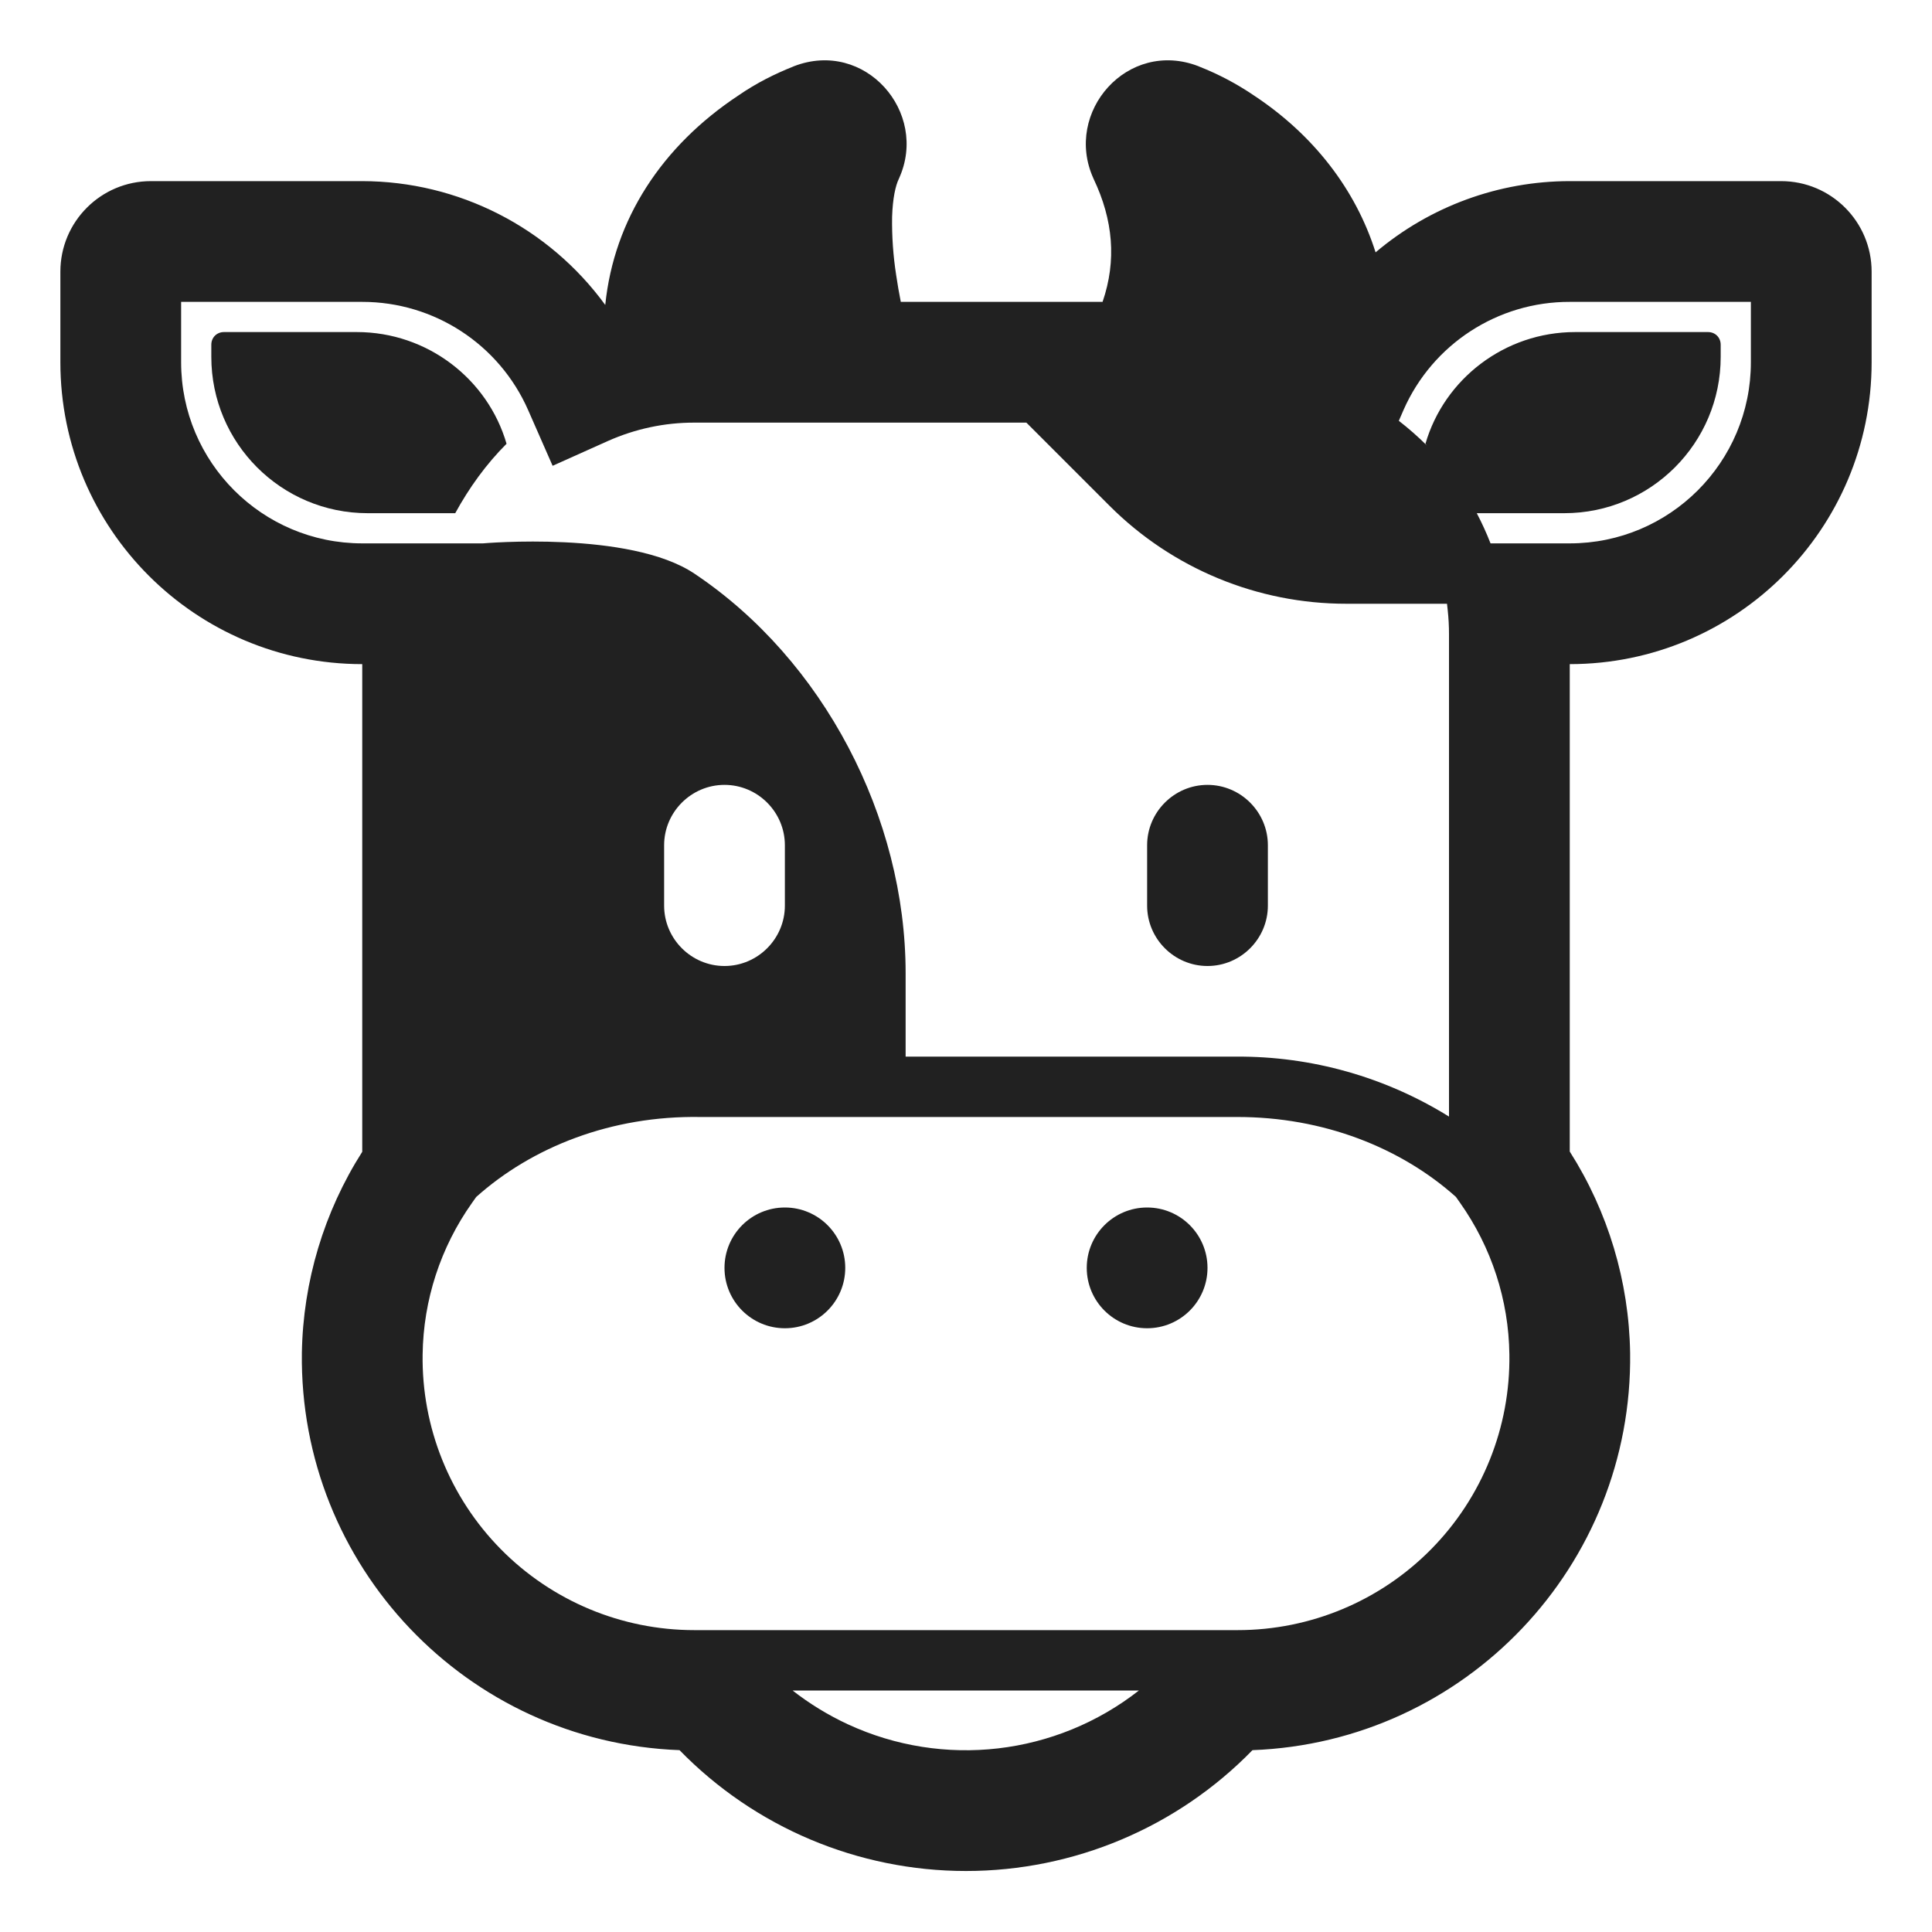
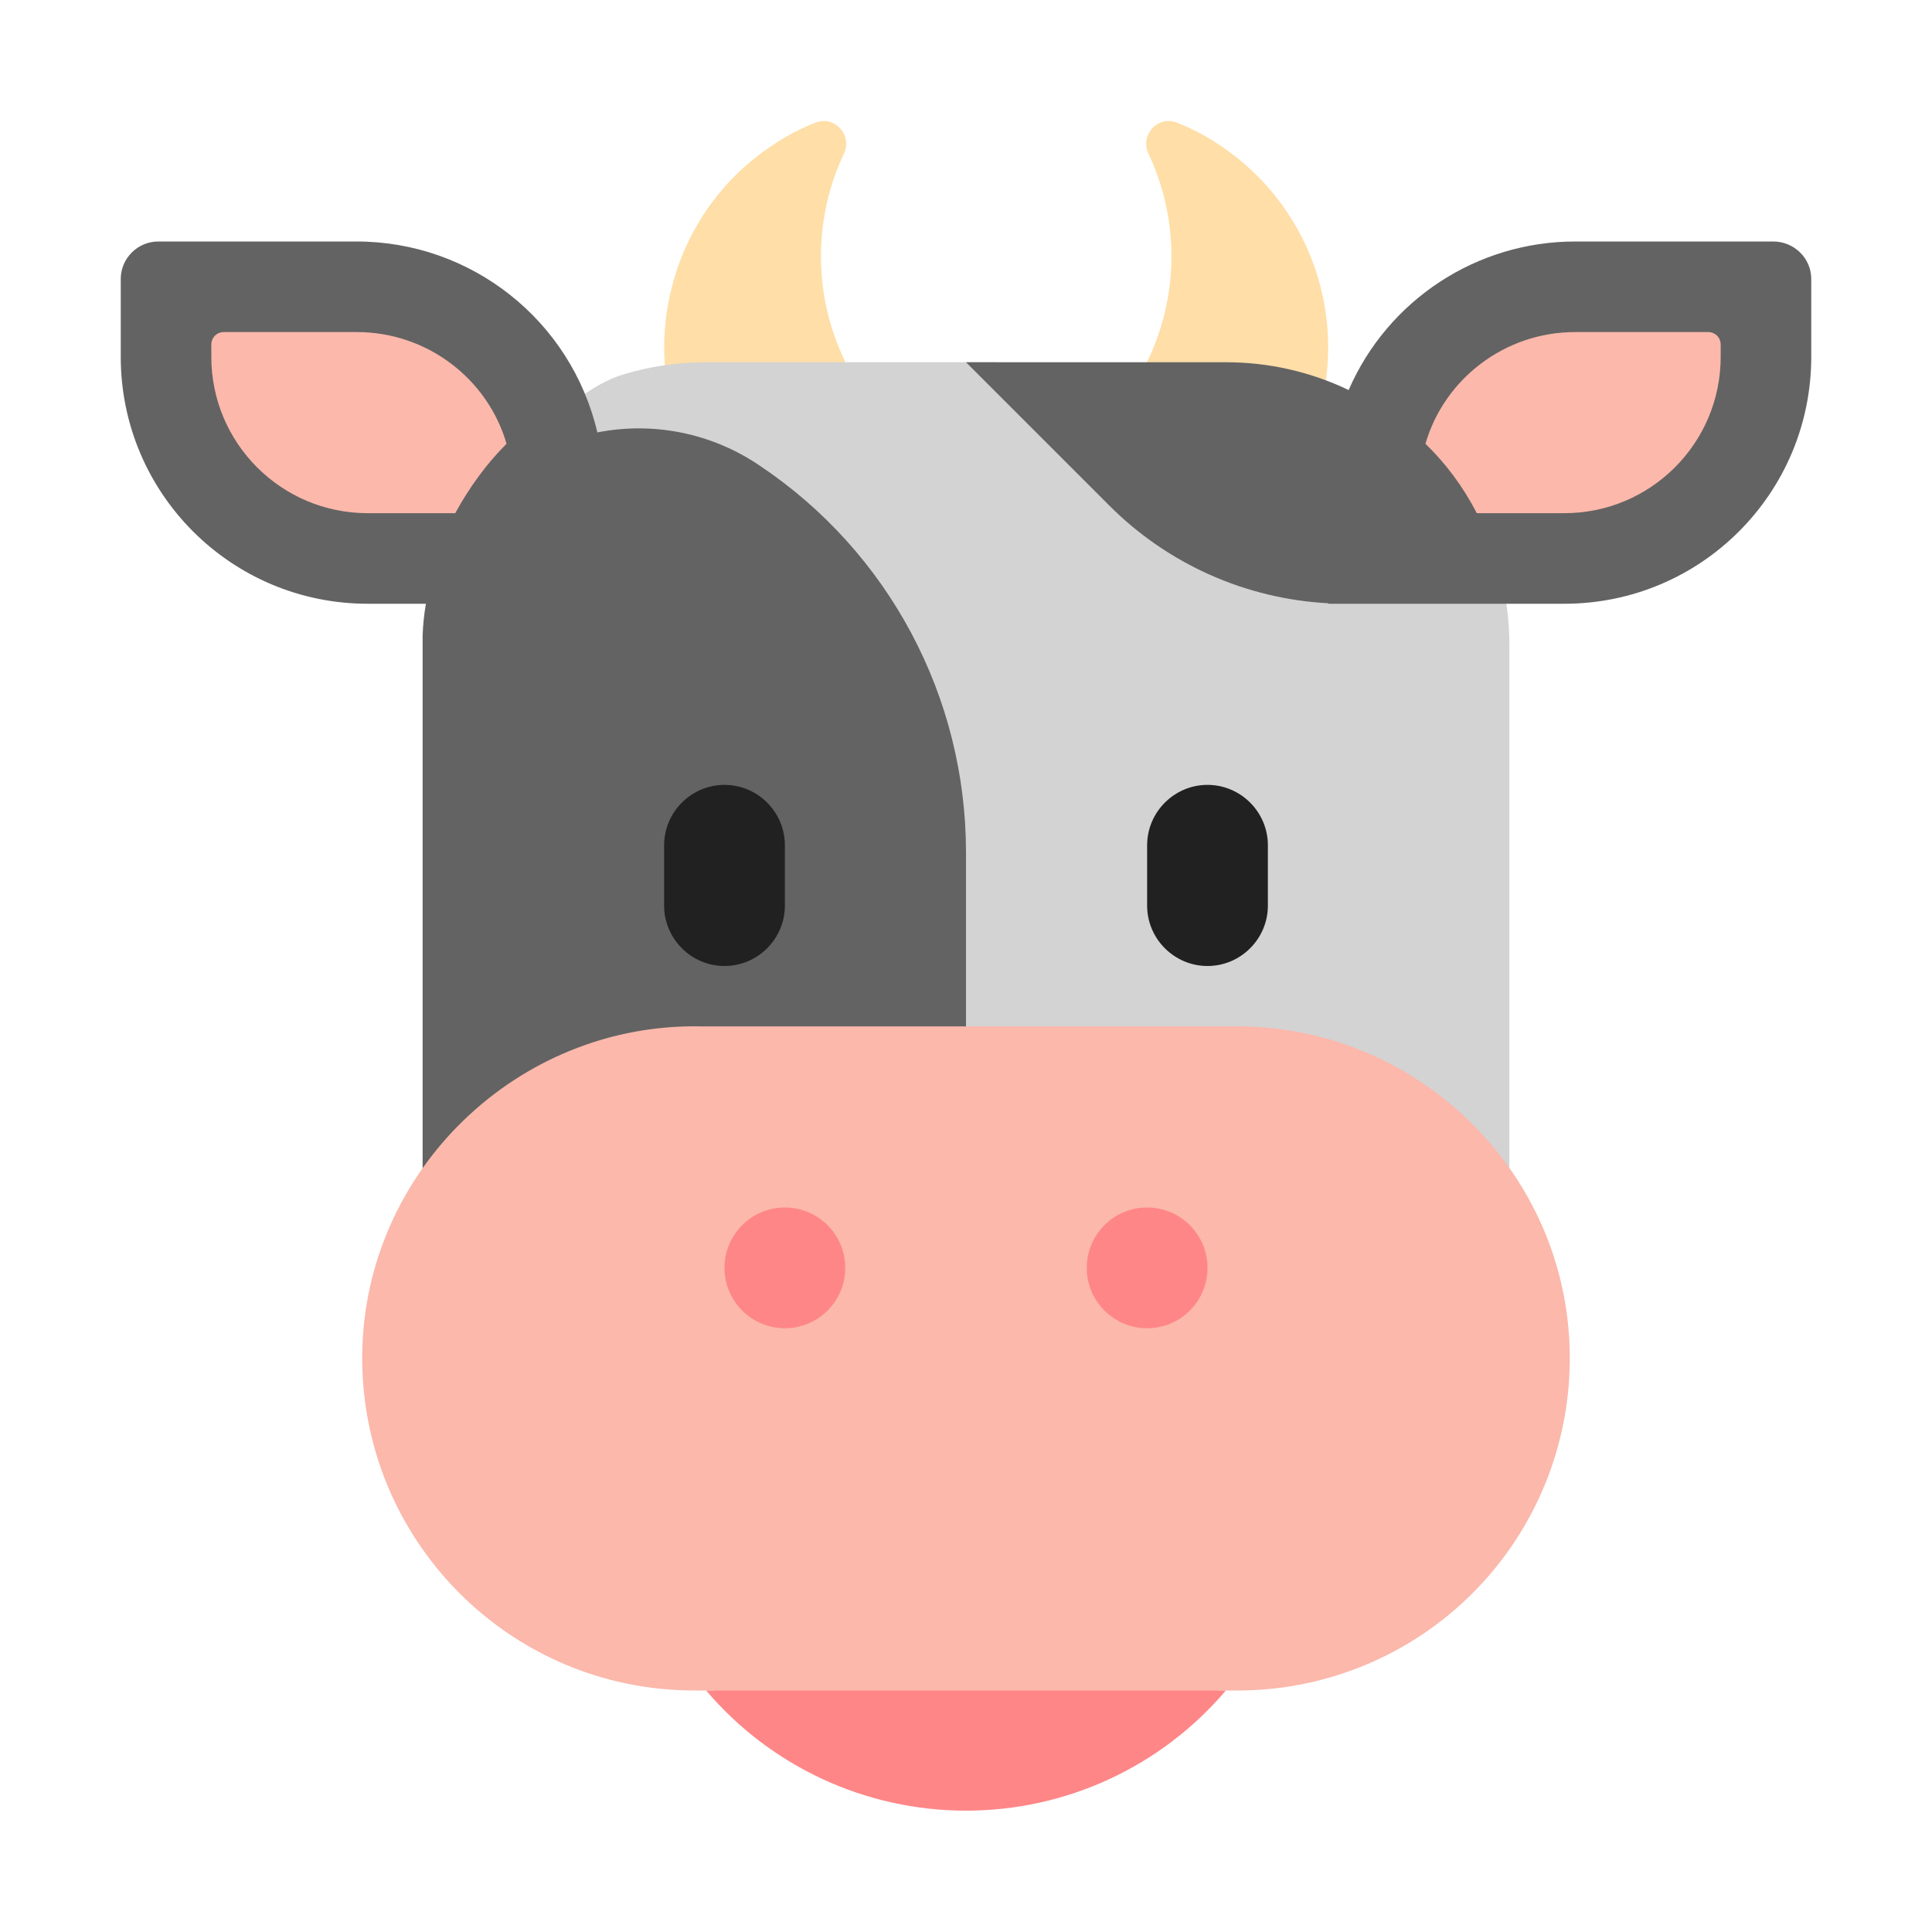
<svg xmlns="http://www.w3.org/2000/svg" fill="none" viewBox="0 0 32 32">
-   <path fill="#212121" d="M20 16c.55 0 1-.45 1-1v-1c0-.55-.45-1-1-1s-1 .45-1 1v1c0 .55.45 1 1 1M5.91 5.5c1.17 0 2.17.78 2.48 1.85-.34.34-.62.73-.85 1.15H6.09A2.59 2.59 0 0 1 3.5 5.91v-.2c0-.12.09-.21.21-.21zM14 21a1 1 0 1 1-2 0 1 1 0 0 1 2 0M19 22a1 1 0 1 0 0-2 1 1 0 0 0 0 2" />
-   <path fill="#212121" d="m13.149 1.097-.01.005c-.299.119-.606.27-.91.48-1.262.835-2.06 2.048-2.204 3.469A4.99 4.99 0 0 0 6 3H2.5A1.5 1.5 0 0 0 1 4.5V6a5 5 0 0 0 5 5v8.077a6.4 6.4 0 0 0-1 3.33 6.5 6.5 0 0 0 6.255 6.581 6.625 6.625 0 0 0 9.49 0A6.5 6.5 0 0 0 27 22.407a6.4 6.4 0 0 0-1-3.334V11a5 5 0 0 0 5-5V4.5A1.5 1.5 0 0 0 29.5 3H26a4.98 4.98 0 0 0-3.216 1.18c-.329-1.04-1.026-1.945-2.014-2.598a4.6 4.6 0 0 0-.909-.48l-.01-.005c-1.177-.455-2.236.761-1.742 1.855l.003.008.004.008c.318.67.383 1.343.146 2.032H14.92a9 9 0 0 1-.077-.446 5.7 5.7 0 0 1-.067-.963c.01-.313.058-.515.109-.623l.004-.008.003-.008c.494-1.094-.565-2.31-1.742-1.855M11.5 7H17l1.38 1.38A5.54 5.54 0 0 0 22.3 10h1.667l.012.11q.021.195.021.39v7.994a6.6 6.6 0 0 0-3.52-.993H15V16.12c0-2.58-1.36-5.19-3.5-6.62C10.432 8.785 8 9 8 9H6a3 3 0 0 1-3-3V5h3a3 3 0 0 1 2.748 1.793l.405.922.919-.412c.45-.2.936-.304 1.428-.303m0 20A4.5 4.5 0 0 1 7 22.433c.012-.9.297-1.774.817-2.508l.07-.099c.926-.828 2.24-1.35 3.714-1.325h8.88c1.442-.004 2.725.512 3.633 1.323l.069.098c.52.735.806 1.61.817 2.511A4.5 4.5 0 0 1 20.5 27zm1.628 1h5.736a4.65 4.65 0 0 1-4.82.56 4.7 4.7 0 0 1-.916-.56M26 9h-1.312a5 5 0 0 0-.228-.5h1.45a2.59 2.59 0 0 0 2.59-2.59v-.2c0-.12-.09-.21-.21-.21h-2.2c-1.17 0-2.17.78-2.48 1.85q.014.014.024.029a5 5 0 0 0-.465-.409l.078-.18A3 3 0 0 1 26 5h3v1a3 3 0 0 1-3 3m-15 6v-1c0-.55.45-1 1-1s1 .45 1 1v1c0 .55-.45 1-1 1s-1-.45-1-1" />
+   <path fill="#ffdea7" d="M13.98 2.54a3.992 3.992 0 0 0 2.52 5.546 3.992 3.992 0 0 0 2.52-5.546c-.14-.31.16-.63.47-.51.25.1.49.22.72.38a4.01 4.01 0 0 1 1.34 5.18 3.993 3.993 0 0 1-5.05 1.855 3.993 3.993 0 0 1-5.05-1.855c-.94-1.8-.36-4.06 1.34-5.18.23-.16.47-.28.72-.38.31-.12.61.2.47.51" />
+   <path fill="#d3d3d3" d="m20.5 7.5-4-1.5h-4.81c-.47 0-.93.07-1.36.2-.48.14-1.2.64-1.33 1.2v15.07h16V10.69q0-.448-.081-.873z" />
+   <path fill="#636363" d="M6.09 10h.965q-.046.257-.055.53v9.64l9-1.54v-4.51c0-2.58-1.28-4.98-3.42-6.41a3.56 3.56 0 0 0-2.686-.548A4.094 4.094 0 0 0 5.9 4H2.62c-.34 0-.62.28-.62.62v1.29C2 8.17 3.83 10 6.09 10M22 10h3.91C28.17 10 30 8.17 30 5.91V4.62c0-.34-.28-.62-.63-.62h-3.28a4.09 4.09 0 0 0-3.752 2.46A4.7 4.7 0 0 0 20.31 6H16l2.38 2.38A5.54 5.54 0 0 0 22 9.992z" />
+   <path fill="#212121" d="M11 15c0 .55.45 1 1 1s1-.45 1-1v-1c0-.55-.45-1-1-1s-1 .45-1 1zM20 16c.55 0 1-.45 1-1v-1c0-.55-.45-1-1-1s-1 .45-1 1v1c0 .55.45 1 1 1" />
+   <path fill="#fbb8ab" d="M5.91 5.5c1.17 0 2.17.78 2.48 1.85-.34.34-.62.73-.85 1.15H6.09A2.59 2.59 0 0 1 3.5 5.91v-.2c0-.12.09-.21.21-.21zM26.09 5.5c-1.17 0-2.17.78-2.48 1.85.34.33.63.72.85 1.15h1.45a2.59 2.59 0 0 0 2.59-2.59v-.2c0-.12-.09-.21-.21-.21zM20.48 17c2.99-.01 5.48 2.41 5.52 5.42A5.5 5.5 0 0 1 20.5 28h-.309l-4.203.957L11.813 28H11.5c-3.06 0-5.54-2.5-5.5-5.58.04-3.03 2.58-5.48 5.61-5.42z" />
+   <path fill="#ff8687" d="M13 22a1 1 0 1 0 0-2 1 1 0 0 0 0 2M20.304 28A5.64 5.64 0 0 1 16 29.99 5.64 5.64 0 0 1 11.696 28zM20 21a1 1 0 1 1-2 0 1 1 0 0 1 2 0" />
</svg>
